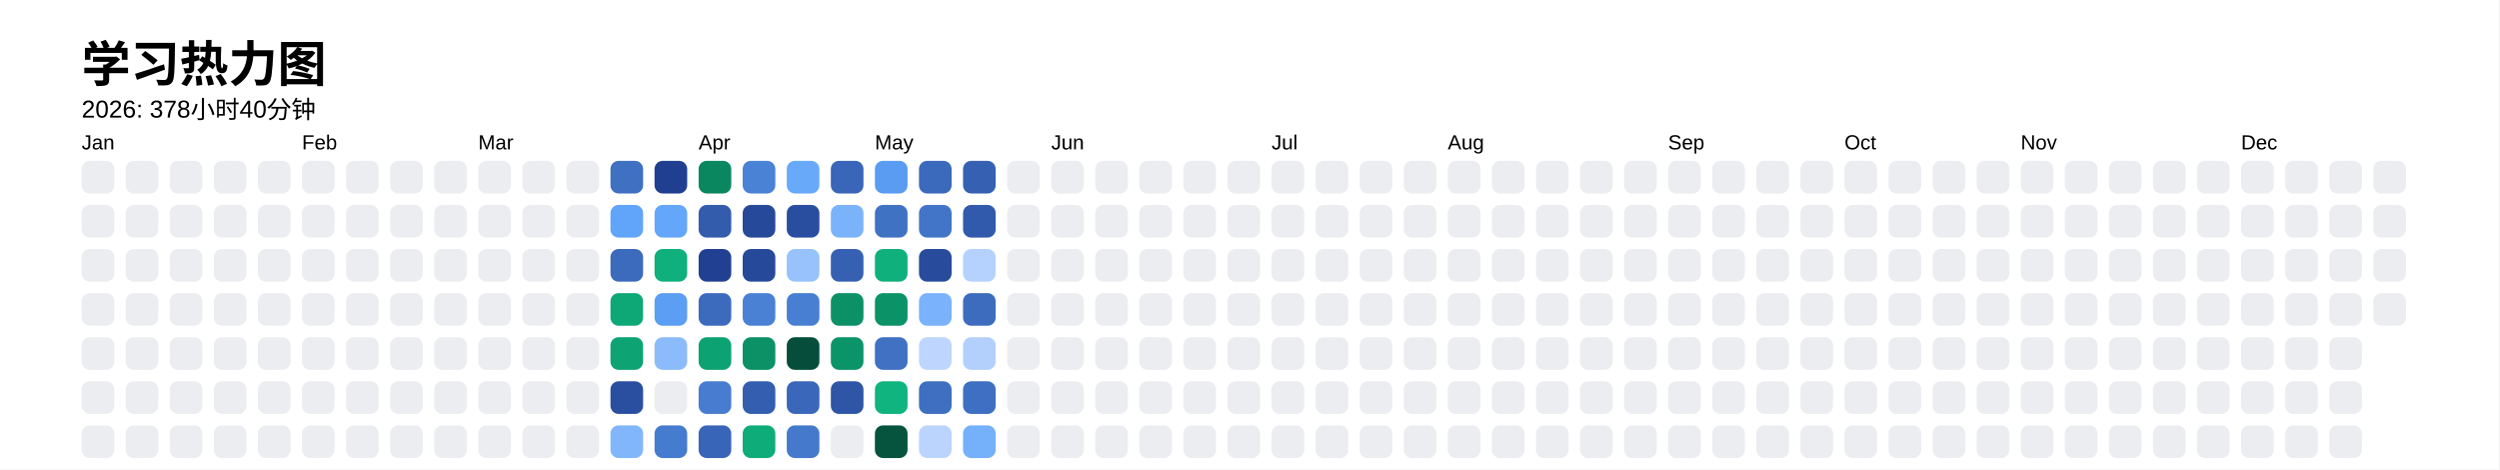
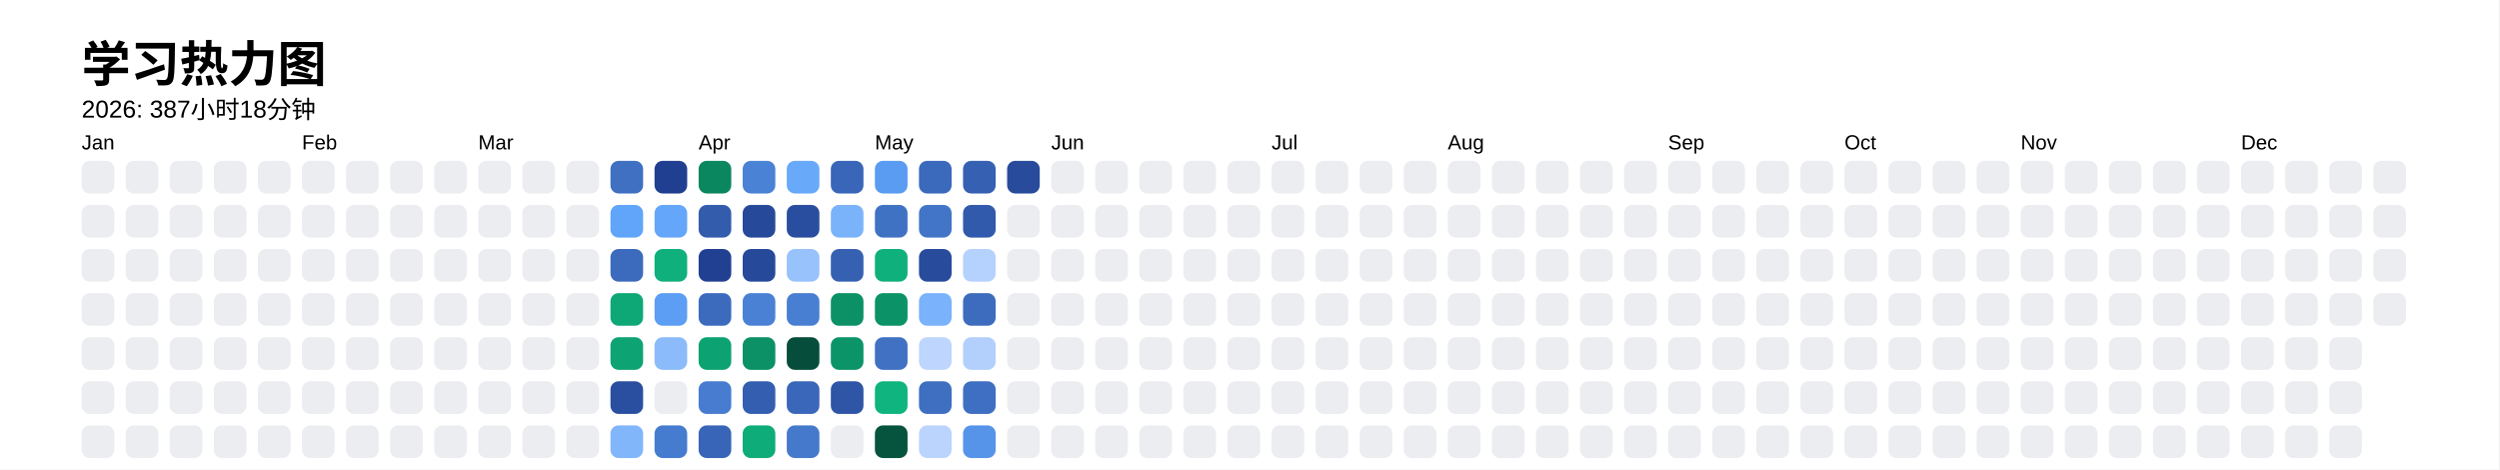
<svg xmlns="http://www.w3.org/2000/svg" style="background-color:white;" baseProfile="full" height="57.5mm" version="1.1" viewBox="0,0,306.2,57.5" width="306.2mm">
  <defs />
  <rect fill="#FFFFFF" height="57.5" width="306.2" x="0" y="0" />
  <text fill="#000000" style="font-size:6px; font-family:Arial; font-weight:bold;" x="10" y="10">学习热力图</text>
-   <text fill="#000000" style="font-size:3px; font-family:Arial;" x="10" y="14.4">2026: 378小时40分钟</text>
+   <text fill="#000000" style="font-size:3px; font-family:Arial;" x="10" y="14.4">2026: 387小时18分钟</text>
  <text fill="#000000" style="font-size:2.5px; font-family:Arial" x="10" y="18.3">Jan</text>
  <rect fill="#ebedf0" height="4" rx="1" ry="1" width="4" x="10" y="19.7" />
  <rect fill="#ebedf0" height="4" rx="1" ry="1" width="4" x="10" y="25.1" />
  <rect fill="#ebedf0" height="4" rx="1" ry="1" width="4" x="10" y="30.5" />
  <rect fill="#ebedf0" height="4" rx="1" ry="1" width="4" x="10" y="35.9" />
  <rect fill="#ebedf0" height="4" rx="1" ry="1" width="4" x="10" y="41.3" />
  <rect fill="#ebedf0" height="4" rx="1" ry="1" width="4" x="10" y="46.7" />
  <rect fill="#ebedf0" height="4" rx="1" ry="1" width="4" x="10" y="52.1" />
  <rect fill="#ebedf0" height="4" rx="1" ry="1" width="4" x="15.4" y="19.7" />
  <rect fill="#ebedf0" height="4" rx="1" ry="1" width="4" x="15.4" y="25.1" />
  <rect fill="#ebedf0" height="4" rx="1" ry="1" width="4" x="15.4" y="30.5" />
  <rect fill="#ebedf0" height="4" rx="1" ry="1" width="4" x="15.4" y="35.9" />
  <rect fill="#ebedf0" height="4" rx="1" ry="1" width="4" x="15.4" y="41.3" />
  <rect fill="#ebedf0" height="4" rx="1" ry="1" width="4" x="15.4" y="46.7" />
  <rect fill="#ebedf0" height="4" rx="1" ry="1" width="4" x="15.4" y="52.1" />
  <rect fill="#ebedf0" height="4" rx="1" ry="1" width="4" x="20.8" y="19.7" />
  <rect fill="#ebedf0" height="4" rx="1" ry="1" width="4" x="20.8" y="25.1" />
  <rect fill="#ebedf0" height="4" rx="1" ry="1" width="4" x="20.8" y="30.5" />
  <rect fill="#ebedf0" height="4" rx="1" ry="1" width="4" x="20.8" y="35.9" />
  <rect fill="#ebedf0" height="4" rx="1" ry="1" width="4" x="20.8" y="41.3" />
  <rect fill="#ebedf0" height="4" rx="1" ry="1" width="4" x="20.8" y="46.7" />
  <rect fill="#ebedf0" height="4" rx="1" ry="1" width="4" x="20.8" y="52.1" />
  <rect fill="#ebedf0" height="4" rx="1" ry="1" width="4" x="26.2" y="19.7" />
  <rect fill="#ebedf0" height="4" rx="1" ry="1" width="4" x="26.2" y="25.1" />
  <rect fill="#ebedf0" height="4" rx="1" ry="1" width="4" x="26.2" y="30.5" />
  <rect fill="#ebedf0" height="4" rx="1" ry="1" width="4" x="26.2" y="35.9" />
  <rect fill="#ebedf0" height="4" rx="1" ry="1" width="4" x="26.2" y="41.3" />
  <rect fill="#ebedf0" height="4" rx="1" ry="1" width="4" x="26.2" y="46.7" />
  <rect fill="#ebedf0" height="4" rx="1" ry="1" width="4" x="26.2" y="52.1" />
  <rect fill="#ebedf0" height="4" rx="1" ry="1" width="4" x="31.6" y="19.7" />
  <rect fill="#ebedf0" height="4" rx="1" ry="1" width="4" x="31.6" y="25.1" />
  <rect fill="#ebedf0" height="4" rx="1" ry="1" width="4" x="31.6" y="30.5" />
  <rect fill="#ebedf0" height="4" rx="1" ry="1" width="4" x="31.6" y="35.9" />
  <rect fill="#ebedf0" height="4" rx="1" ry="1" width="4" x="31.6" y="41.3" />
  <rect fill="#ebedf0" height="4" rx="1" ry="1" width="4" x="31.6" y="46.7" />
  <rect fill="#ebedf0" height="4" rx="1" ry="1" width="4" x="31.6" y="52.1" />
  <text fill="#000000" style="font-size:2.5px; font-family:Arial" x="37.0" y="18.3">Feb</text>
  <rect fill="#ebedf0" height="4" rx="1" ry="1" width="4" x="37.0" y="19.7" />
  <rect fill="#ebedf0" height="4" rx="1" ry="1" width="4" x="37.0" y="25.1" />
  <rect fill="#ebedf0" height="4" rx="1" ry="1" width="4" x="37.0" y="30.5" />
  <rect fill="#ebedf0" height="4" rx="1" ry="1" width="4" x="37.0" y="35.9" />
  <rect fill="#ebedf0" height="4" rx="1" ry="1" width="4" x="37.0" y="41.3" />
  <rect fill="#ebedf0" height="4" rx="1" ry="1" width="4" x="37.0" y="46.7" />
  <rect fill="#ebedf0" height="4" rx="1" ry="1" width="4" x="37.0" y="52.1" />
  <rect fill="#ebedf0" height="4" rx="1" ry="1" width="4" x="42.4" y="19.7" />
  <rect fill="#ebedf0" height="4" rx="1" ry="1" width="4" x="42.4" y="25.1" />
  <rect fill="#ebedf0" height="4" rx="1" ry="1" width="4" x="42.4" y="30.5" />
  <rect fill="#ebedf0" height="4" rx="1" ry="1" width="4" x="42.4" y="35.9" />
  <rect fill="#ebedf0" height="4" rx="1" ry="1" width="4" x="42.4" y="41.3" />
  <rect fill="#ebedf0" height="4" rx="1" ry="1" width="4" x="42.4" y="46.7" />
  <rect fill="#ebedf0" height="4" rx="1" ry="1" width="4" x="42.4" y="52.1" />
  <rect fill="#ebedf0" height="4" rx="1" ry="1" width="4" x="47.8" y="19.7" />
  <rect fill="#ebedf0" height="4" rx="1" ry="1" width="4" x="47.8" y="25.1" />
  <rect fill="#ebedf0" height="4" rx="1" ry="1" width="4" x="47.8" y="30.5" />
  <rect fill="#ebedf0" height="4" rx="1" ry="1" width="4" x="47.8" y="35.9" />
  <rect fill="#ebedf0" height="4" rx="1" ry="1" width="4" x="47.8" y="41.3" />
  <rect fill="#ebedf0" height="4" rx="1" ry="1" width="4" x="47.8" y="46.7" />
  <rect fill="#ebedf0" height="4" rx="1" ry="1" width="4" x="47.8" y="52.1" />
  <rect fill="#ebedf0" height="4" rx="1" ry="1" width="4" x="53.2" y="19.7" />
  <rect fill="#ebedf0" height="4" rx="1" ry="1" width="4" x="53.2" y="25.1" />
  <rect fill="#ebedf0" height="4" rx="1" ry="1" width="4" x="53.2" y="30.5" />
  <rect fill="#ebedf0" height="4" rx="1" ry="1" width="4" x="53.2" y="35.9" />
  <rect fill="#ebedf0" height="4" rx="1" ry="1" width="4" x="53.2" y="41.3" />
  <rect fill="#ebedf0" height="4" rx="1" ry="1" width="4" x="53.2" y="46.7" />
  <rect fill="#ebedf0" height="4" rx="1" ry="1" width="4" x="53.2" y="52.1" />
  <text fill="#000000" style="font-size:2.5px; font-family:Arial" x="58.6" y="18.3">Mar</text>
  <rect fill="#ebedf0" height="4" rx="1" ry="1" width="4" x="58.6" y="19.7" />
  <rect fill="#ebedf0" height="4" rx="1" ry="1" width="4" x="58.6" y="25.1" />
  <rect fill="#ebedf0" height="4" rx="1" ry="1" width="4" x="58.6" y="30.5" />
  <rect fill="#ebedf0" height="4" rx="1" ry="1" width="4" x="58.6" y="35.9" />
  <rect fill="#ebedf0" height="4" rx="1" ry="1" width="4" x="58.6" y="41.3" />
  <rect fill="#ebedf0" height="4" rx="1" ry="1" width="4" x="58.6" y="46.7" />
  <rect fill="#ebedf0" height="4" rx="1" ry="1" width="4" x="58.6" y="52.1" />
  <rect fill="#ebedf0" height="4" rx="1" ry="1" width="4" x="64" y="19.7" />
  <rect fill="#ebedf0" height="4" rx="1" ry="1" width="4" x="64" y="25.1" />
  <rect fill="#ebedf0" height="4" rx="1" ry="1" width="4" x="64" y="30.5" />
  <rect fill="#ebedf0" height="4" rx="1" ry="1" width="4" x="64" y="35.9" />
  <rect fill="#ebedf0" height="4" rx="1" ry="1" width="4" x="64" y="41.3" />
  <rect fill="#ebedf0" height="4" rx="1" ry="1" width="4" x="64" y="46.7" />
  <rect fill="#ebedf0" height="4" rx="1" ry="1" width="4" x="64" y="52.1" />
  <rect fill="#ebedf0" height="4" rx="1" ry="1" width="4" x="69.4" y="19.7" />
  <rect fill="#ebedf0" height="4" rx="1" ry="1" width="4" x="69.4" y="25.1" />
  <rect fill="#ebedf0" height="4" rx="1" ry="1" width="4" x="69.4" y="30.5" />
  <rect fill="#ebedf0" height="4" rx="1" ry="1" width="4" x="69.4" y="35.9" />
  <rect fill="#ebedf0" height="4" rx="1" ry="1" width="4" x="69.4" y="41.3" />
  <rect fill="#ebedf0" height="4" rx="1" ry="1" width="4" x="69.4" y="46.7" />
  <rect fill="#ebedf0" height="4" rx="1" ry="1" width="4" x="69.4" y="52.1" />
  <rect fill="#3f70c2" height="4" rx="1" ry="1" width="4" x="74.8" y="19.7" />
  <rect fill="#60a5fa" height="4" rx="1" ry="1" width="4" x="74.8" y="25.1" />
  <rect fill="#3c6bbd" height="4" rx="1" ry="1" width="4" x="74.8" y="30.5" />
  <rect fill="#0ea876" height="4" rx="1" ry="1" width="4" x="74.8" y="35.9" />
  <rect fill="#0ea373" height="4" rx="1" ry="1" width="4" x="74.8" y="41.3" />
  <rect fill="#2b4fa0" height="4" rx="1" ry="1" width="4" x="74.8" y="46.7" />
  <rect fill="#81b6fb" height="4" rx="1" ry="1" width="4" x="74.8" y="52.1" />
  <rect fill="#213f90" height="4" rx="1" ry="1" width="4" x="80.2" y="19.7" />
  <rect fill="#64a7fa" height="4" rx="1" ry="1" width="4" x="80.2" y="25.1" />
  <rect fill="#0fb07b" height="4" rx="1" ry="1" width="4" x="80.2" y="30.5" />
  <rect fill="#5c9ef3" height="4" rx="1" ry="1" width="4" x="80.2" y="35.9" />
  <rect fill="#8cbbfb" height="4" rx="1" ry="1" width="4" x="80.2" y="41.3" />
  <rect fill="#ebedf0" height="4" rx="1" ry="1" width="4" x="80.2" y="46.7" />
  <rect fill="#467ccf" height="4" rx="1" ry="1" width="4" x="80.2" y="52.1" />
  <text fill="#000000" style="font-size:2.5px; font-family:Arial" x="85.6" y="18.3">Apr</text>
  <rect fill="#0b8760" height="4" rx="1" ry="1" width="4" x="85.6" y="19.7" />
  <rect fill="#335cad" height="4" rx="1" ry="1" width="4" x="85.6" y="25.1" />
  <rect fill="#224091" height="4" rx="1" ry="1" width="4" x="85.6" y="30.5" />
  <rect fill="#3c6bbe" height="4" rx="1" ry="1" width="4" x="85.6" y="35.9" />
  <rect fill="#0da272" height="4" rx="1" ry="1" width="4" x="85.6" y="41.3" />
  <rect fill="#477cd0" height="4" rx="1" ry="1" width="4" x="85.6" y="46.7" />
  <rect fill="#3865b7" height="4" rx="1" ry="1" width="4" x="85.6" y="52.1" />
  <rect fill="#4a82d5" height="4" rx="1" ry="1" width="4" x="91" y="19.7" />
  <rect fill="#274999" height="4" rx="1" ry="1" width="4" x="91" y="25.1" />
  <rect fill="#27499a" height="4" rx="1" ry="1" width="4" x="91" y="30.5" />
  <rect fill="#4a81d5" height="4" rx="1" ry="1" width="4" x="91" y="35.9" />
  <rect fill="#0c9167" height="4" rx="1" ry="1" width="4" x="91" y="41.3" />
  <rect fill="#345fb0" height="4" rx="1" ry="1" width="4" x="91" y="46.7" />
  <rect fill="#0eac79" height="4" rx="1" ry="1" width="4" x="91" y="52.1" />
  <rect fill="#68a9fa" height="4" rx="1" ry="1" width="4" x="96.4" y="19.7" />
  <rect fill="#2a4e9f" height="4" rx="1" ry="1" width="4" x="96.4" y="25.1" />
  <rect fill="#98c2fc" height="4" rx="1" ry="1" width="4" x="96.4" y="30.5" />
  <rect fill="#487fd2" height="4" rx="1" ry="1" width="4" x="96.4" y="35.9" />
  <rect fill="#064e3b" height="4" rx="1" ry="1" width="4" x="96.4" y="41.3" />
  <rect fill="#3a67ba" height="4" rx="1" ry="1" width="4" x="96.4" y="46.7" />
  <rect fill="#4579cc" height="4" rx="1" ry="1" width="4" x="96.4" y="52.1" />
  <rect fill="#3966b8" height="4" rx="1" ry="1" width="4" x="101.8" y="19.7" />
  <rect fill="#7bb3fb" height="4" rx="1" ry="1" width="4" x="101.8" y="25.1" />
  <rect fill="#3661b3" height="4" rx="1" ry="1" width="4" x="101.8" y="30.5" />
  <rect fill="#0c9167" height="4" rx="1" ry="1" width="4" x="101.8" y="35.9" />
  <rect fill="#0c9469" height="4" rx="1" ry="1" width="4" x="101.8" y="41.3" />
  <rect fill="#2e55a6" height="4" rx="1" ry="1" width="4" x="101.8" y="46.7" />
  <rect fill="#ebedf0" height="4" rx="1" ry="1" width="4" x="101.8" y="52.1" />
  <text fill="#000000" style="font-size:2.5px; font-family:Arial" x="107.2" y="18.3">May</text>
  <rect fill="#5a9cf1" height="4" rx="1" ry="1" width="4" x="107.2" y="19.7" />
  <rect fill="#4072c4" height="4" rx="1" ry="1" width="4" x="107.2" y="25.1" />
  <rect fill="#0fb07b" height="4" rx="1" ry="1" width="4" x="107.2" y="30.5" />
  <rect fill="#0c9267" height="4" rx="1" ry="1" width="4" x="107.2" y="35.9" />
  <rect fill="#4071c3" height="4" rx="1" ry="1" width="4" x="107.2" y="41.3" />
  <rect fill="#0fb47e" height="4" rx="1" ry="1" width="4" x="107.2" y="46.7" />
  <rect fill="#06533e" height="4" rx="1" ry="1" width="4" x="107.2" y="52.1" />
  <rect fill="#3b6abc" height="4" rx="1" ry="1" width="4" x="112.6" y="19.7" />
  <rect fill="#4275c8" height="4" rx="1" ry="1" width="4" x="112.6" y="25.1" />
  <rect fill="#284b9c" height="4" rx="1" ry="1" width="4" x="112.6" y="30.5" />
  <rect fill="#7ab2fb" height="4" rx="1" ry="1" width="4" x="112.6" y="35.9" />
  <rect fill="#bed5fd" height="4" rx="1" ry="1" width="4" x="112.6" y="41.3" />
  <rect fill="#3e6fc1" height="4" rx="1" ry="1" width="4" x="112.6" y="46.7" />
  <rect fill="#bbd4fd" height="4" rx="1" ry="1" width="4" x="112.6" y="52.1" />
  <rect fill="#3661b3" height="4" rx="1" ry="1" width="4" x="118" y="19.7" />
  <rect fill="#325aac" height="4" rx="1" ry="1" width="4" x="118" y="25.1" />
  <rect fill="#b5d1fd" height="4" rx="1" ry="1" width="4" x="118" y="30.5" />
  <rect fill="#3d6cbe" height="4" rx="1" ry="1" width="4" x="118" y="35.9" />
  <rect fill="#b3d0fd" height="4" rx="1" ry="1" width="4" x="118" y="41.3" />
  <rect fill="#3f6fc2" height="4" rx="1" ry="1" width="4" x="118" y="46.7" />
-   <rect fill="#75b0fa" height="4" rx="1" ry="1" width="4" x="118" y="52.1" />
-   <rect fill="#ebedf0" height="4" rx="1" ry="1" width="4" x="123.4" y="19.7" />
+   <rect fill="#5694e9" height="4" rx="1" ry="1" width="4" x="118" y="52.1" />
+   <rect fill="#284b9c" height="4" rx="1" ry="1" width="4" x="123.4" y="19.7" />
  <rect fill="#ebedf0" height="4" rx="1" ry="1" width="4" x="123.4" y="25.1" />
  <rect fill="#ebedf0" height="4" rx="1" ry="1" width="4" x="123.4" y="30.5" />
  <rect fill="#ebedf0" height="4" rx="1" ry="1" width="4" x="123.4" y="35.9" />
  <rect fill="#ebedf0" height="4" rx="1" ry="1" width="4" x="123.4" y="41.3" />
  <rect fill="#ebedf0" height="4" rx="1" ry="1" width="4" x="123.4" y="46.7" />
  <rect fill="#ebedf0" height="4" rx="1" ry="1" width="4" x="123.4" y="52.1" />
  <text fill="#000000" style="font-size:2.5px; font-family:Arial" x="128.8" y="18.3">Jun</text>
  <rect fill="#ebedf0" height="4" rx="1" ry="1" width="4" x="128.8" y="19.7" />
  <rect fill="#ebedf0" height="4" rx="1" ry="1" width="4" x="128.8" y="25.1" />
  <rect fill="#ebedf0" height="4" rx="1" ry="1" width="4" x="128.8" y="30.5" />
  <rect fill="#ebedf0" height="4" rx="1" ry="1" width="4" x="128.8" y="35.9" />
  <rect fill="#ebedf0" height="4" rx="1" ry="1" width="4" x="128.8" y="41.3" />
  <rect fill="#ebedf0" height="4" rx="1" ry="1" width="4" x="128.8" y="46.7" />
  <rect fill="#ebedf0" height="4" rx="1" ry="1" width="4" x="128.8" y="52.1" />
  <rect fill="#ebedf0" height="4" rx="1" ry="1" width="4" x="134.2" y="19.7" />
  <rect fill="#ebedf0" height="4" rx="1" ry="1" width="4" x="134.2" y="25.1" />
  <rect fill="#ebedf0" height="4" rx="1" ry="1" width="4" x="134.2" y="30.5" />
  <rect fill="#ebedf0" height="4" rx="1" ry="1" width="4" x="134.2" y="35.9" />
  <rect fill="#ebedf0" height="4" rx="1" ry="1" width="4" x="134.2" y="41.3" />
  <rect fill="#ebedf0" height="4" rx="1" ry="1" width="4" x="134.2" y="46.7" />
  <rect fill="#ebedf0" height="4" rx="1" ry="1" width="4" x="134.2" y="52.1" />
  <rect fill="#ebedf0" height="4" rx="1" ry="1" width="4" x="139.6" y="19.7" />
  <rect fill="#ebedf0" height="4" rx="1" ry="1" width="4" x="139.6" y="25.1" />
  <rect fill="#ebedf0" height="4" rx="1" ry="1" width="4" x="139.6" y="30.5" />
  <rect fill="#ebedf0" height="4" rx="1" ry="1" width="4" x="139.6" y="35.9" />
  <rect fill="#ebedf0" height="4" rx="1" ry="1" width="4" x="139.6" y="41.3" />
  <rect fill="#ebedf0" height="4" rx="1" ry="1" width="4" x="139.6" y="46.7" />
  <rect fill="#ebedf0" height="4" rx="1" ry="1" width="4" x="139.6" y="52.1" />
  <rect fill="#ebedf0" height="4" rx="1" ry="1" width="4" x="145" y="19.7" />
  <rect fill="#ebedf0" height="4" rx="1" ry="1" width="4" x="145" y="25.1" />
  <rect fill="#ebedf0" height="4" rx="1" ry="1" width="4" x="145" y="30.5" />
  <rect fill="#ebedf0" height="4" rx="1" ry="1" width="4" x="145" y="35.9" />
  <rect fill="#ebedf0" height="4" rx="1" ry="1" width="4" x="145" y="41.3" />
  <rect fill="#ebedf0" height="4" rx="1" ry="1" width="4" x="145" y="46.7" />
  <rect fill="#ebedf0" height="4" rx="1" ry="1" width="4" x="145" y="52.1" />
  <rect fill="#ebedf0" height="4" rx="1" ry="1" width="4" x="150.4" y="19.7" />
  <rect fill="#ebedf0" height="4" rx="1" ry="1" width="4" x="150.4" y="25.1" />
  <rect fill="#ebedf0" height="4" rx="1" ry="1" width="4" x="150.4" y="30.5" />
  <rect fill="#ebedf0" height="4" rx="1" ry="1" width="4" x="150.4" y="35.9" />
  <rect fill="#ebedf0" height="4" rx="1" ry="1" width="4" x="150.4" y="41.3" />
  <rect fill="#ebedf0" height="4" rx="1" ry="1" width="4" x="150.4" y="46.7" />
  <rect fill="#ebedf0" height="4" rx="1" ry="1" width="4" x="150.4" y="52.1" />
  <text fill="#000000" style="font-size:2.5px; font-family:Arial" x="155.8" y="18.3">Jul</text>
  <rect fill="#ebedf0" height="4" rx="1" ry="1" width="4" x="155.8" y="19.7" />
  <rect fill="#ebedf0" height="4" rx="1" ry="1" width="4" x="155.8" y="25.1" />
  <rect fill="#ebedf0" height="4" rx="1" ry="1" width="4" x="155.8" y="30.5" />
  <rect fill="#ebedf0" height="4" rx="1" ry="1" width="4" x="155.8" y="35.9" />
  <rect fill="#ebedf0" height="4" rx="1" ry="1" width="4" x="155.8" y="41.3" />
  <rect fill="#ebedf0" height="4" rx="1" ry="1" width="4" x="155.8" y="46.7" />
  <rect fill="#ebedf0" height="4" rx="1" ry="1" width="4" x="155.8" y="52.1" />
  <rect fill="#ebedf0" height="4" rx="1" ry="1" width="4" x="161.2" y="19.7" />
  <rect fill="#ebedf0" height="4" rx="1" ry="1" width="4" x="161.2" y="25.1" />
  <rect fill="#ebedf0" height="4" rx="1" ry="1" width="4" x="161.2" y="30.5" />
  <rect fill="#ebedf0" height="4" rx="1" ry="1" width="4" x="161.2" y="35.9" />
  <rect fill="#ebedf0" height="4" rx="1" ry="1" width="4" x="161.2" y="41.3" />
  <rect fill="#ebedf0" height="4" rx="1" ry="1" width="4" x="161.2" y="46.7" />
  <rect fill="#ebedf0" height="4" rx="1" ry="1" width="4" x="161.2" y="52.1" />
  <rect fill="#ebedf0" height="4" rx="1" ry="1" width="4" x="166.6" y="19.7" />
  <rect fill="#ebedf0" height="4" rx="1" ry="1" width="4" x="166.6" y="25.1" />
  <rect fill="#ebedf0" height="4" rx="1" ry="1" width="4" x="166.6" y="30.5" />
  <rect fill="#ebedf0" height="4" rx="1" ry="1" width="4" x="166.6" y="35.9" />
  <rect fill="#ebedf0" height="4" rx="1" ry="1" width="4" x="166.6" y="41.3" />
  <rect fill="#ebedf0" height="4" rx="1" ry="1" width="4" x="166.6" y="46.7" />
  <rect fill="#ebedf0" height="4" rx="1" ry="1" width="4" x="166.6" y="52.1" />
  <rect fill="#ebedf0" height="4" rx="1" ry="1" width="4" x="172" y="19.7" />
  <rect fill="#ebedf0" height="4" rx="1" ry="1" width="4" x="172" y="25.1" />
  <rect fill="#ebedf0" height="4" rx="1" ry="1" width="4" x="172" y="30.5" />
  <rect fill="#ebedf0" height="4" rx="1" ry="1" width="4" x="172" y="35.9" />
  <rect fill="#ebedf0" height="4" rx="1" ry="1" width="4" x="172" y="41.3" />
  <rect fill="#ebedf0" height="4" rx="1" ry="1" width="4" x="172" y="46.7" />
  <rect fill="#ebedf0" height="4" rx="1" ry="1" width="4" x="172" y="52.1" />
  <text fill="#000000" style="font-size:2.5px; font-family:Arial" x="177.4" y="18.3">Aug</text>
  <rect fill="#ebedf0" height="4" rx="1" ry="1" width="4" x="177.4" y="19.7" />
  <rect fill="#ebedf0" height="4" rx="1" ry="1" width="4" x="177.4" y="25.1" />
  <rect fill="#ebedf0" height="4" rx="1" ry="1" width="4" x="177.4" y="30.5" />
  <rect fill="#ebedf0" height="4" rx="1" ry="1" width="4" x="177.4" y="35.9" />
  <rect fill="#ebedf0" height="4" rx="1" ry="1" width="4" x="177.4" y="41.3" />
  <rect fill="#ebedf0" height="4" rx="1" ry="1" width="4" x="177.4" y="46.7" />
  <rect fill="#ebedf0" height="4" rx="1" ry="1" width="4" x="177.4" y="52.1" />
  <rect fill="#ebedf0" height="4" rx="1" ry="1" width="4" x="182.8" y="19.7" />
  <rect fill="#ebedf0" height="4" rx="1" ry="1" width="4" x="182.8" y="25.1" />
  <rect fill="#ebedf0" height="4" rx="1" ry="1" width="4" x="182.8" y="30.5" />
  <rect fill="#ebedf0" height="4" rx="1" ry="1" width="4" x="182.8" y="35.9" />
  <rect fill="#ebedf0" height="4" rx="1" ry="1" width="4" x="182.8" y="41.3" />
  <rect fill="#ebedf0" height="4" rx="1" ry="1" width="4" x="182.8" y="46.7" />
  <rect fill="#ebedf0" height="4" rx="1" ry="1" width="4" x="182.8" y="52.1" />
  <rect fill="#ebedf0" height="4" rx="1" ry="1" width="4" x="188.2" y="19.7" />
  <rect fill="#ebedf0" height="4" rx="1" ry="1" width="4" x="188.2" y="25.1" />
  <rect fill="#ebedf0" height="4" rx="1" ry="1" width="4" x="188.2" y="30.5" />
  <rect fill="#ebedf0" height="4" rx="1" ry="1" width="4" x="188.2" y="35.9" />
  <rect fill="#ebedf0" height="4" rx="1" ry="1" width="4" x="188.2" y="41.3" />
  <rect fill="#ebedf0" height="4" rx="1" ry="1" width="4" x="188.2" y="46.7" />
  <rect fill="#ebedf0" height="4" rx="1" ry="1" width="4" x="188.2" y="52.1" />
  <rect fill="#ebedf0" height="4" rx="1" ry="1" width="4" x="193.6" y="19.7" />
  <rect fill="#ebedf0" height="4" rx="1" ry="1" width="4" x="193.6" y="25.1" />
  <rect fill="#ebedf0" height="4" rx="1" ry="1" width="4" x="193.6" y="30.5" />
  <rect fill="#ebedf0" height="4" rx="1" ry="1" width="4" x="193.6" y="35.9" />
  <rect fill="#ebedf0" height="4" rx="1" ry="1" width="4" x="193.6" y="41.3" />
  <rect fill="#ebedf0" height="4" rx="1" ry="1" width="4" x="193.6" y="46.7" />
  <rect fill="#ebedf0" height="4" rx="1" ry="1" width="4" x="193.6" y="52.1" />
  <rect fill="#ebedf0" height="4" rx="1" ry="1" width="4" x="199" y="19.7" />
  <rect fill="#ebedf0" height="4" rx="1" ry="1" width="4" x="199" y="25.1" />
  <rect fill="#ebedf0" height="4" rx="1" ry="1" width="4" x="199" y="30.5" />
  <rect fill="#ebedf0" height="4" rx="1" ry="1" width="4" x="199" y="35.9" />
  <rect fill="#ebedf0" height="4" rx="1" ry="1" width="4" x="199" y="41.3" />
  <rect fill="#ebedf0" height="4" rx="1" ry="1" width="4" x="199" y="46.7" />
  <rect fill="#ebedf0" height="4" rx="1" ry="1" width="4" x="199" y="52.1" />
  <text fill="#000000" style="font-size:2.5px; font-family:Arial" x="204.4" y="18.3">Sep</text>
  <rect fill="#ebedf0" height="4" rx="1" ry="1" width="4" x="204.4" y="19.7" />
  <rect fill="#ebedf0" height="4" rx="1" ry="1" width="4" x="204.4" y="25.1" />
  <rect fill="#ebedf0" height="4" rx="1" ry="1" width="4" x="204.4" y="30.5" />
  <rect fill="#ebedf0" height="4" rx="1" ry="1" width="4" x="204.4" y="35.9" />
  <rect fill="#ebedf0" height="4" rx="1" ry="1" width="4" x="204.4" y="41.3" />
  <rect fill="#ebedf0" height="4" rx="1" ry="1" width="4" x="204.4" y="46.7" />
  <rect fill="#ebedf0" height="4" rx="1" ry="1" width="4" x="204.4" y="52.1" />
  <rect fill="#ebedf0" height="4" rx="1" ry="1" width="4" x="209.8" y="19.7" />
  <rect fill="#ebedf0" height="4" rx="1" ry="1" width="4" x="209.8" y="25.1" />
  <rect fill="#ebedf0" height="4" rx="1" ry="1" width="4" x="209.8" y="30.5" />
  <rect fill="#ebedf0" height="4" rx="1" ry="1" width="4" x="209.8" y="35.9" />
  <rect fill="#ebedf0" height="4" rx="1" ry="1" width="4" x="209.8" y="41.3" />
  <rect fill="#ebedf0" height="4" rx="1" ry="1" width="4" x="209.8" y="46.7" />
  <rect fill="#ebedf0" height="4" rx="1" ry="1" width="4" x="209.8" y="52.1" />
  <rect fill="#ebedf0" height="4" rx="1" ry="1" width="4" x="215.2" y="19.7" />
  <rect fill="#ebedf0" height="4" rx="1" ry="1" width="4" x="215.2" y="25.1" />
  <rect fill="#ebedf0" height="4" rx="1" ry="1" width="4" x="215.2" y="30.5" />
  <rect fill="#ebedf0" height="4" rx="1" ry="1" width="4" x="215.2" y="35.9" />
  <rect fill="#ebedf0" height="4" rx="1" ry="1" width="4" x="215.2" y="41.3" />
  <rect fill="#ebedf0" height="4" rx="1" ry="1" width="4" x="215.2" y="46.7" />
  <rect fill="#ebedf0" height="4" rx="1" ry="1" width="4" x="215.2" y="52.1" />
  <rect fill="#ebedf0" height="4" rx="1" ry="1" width="4" x="220.6" y="19.7" />
  <rect fill="#ebedf0" height="4" rx="1" ry="1" width="4" x="220.6" y="25.1" />
  <rect fill="#ebedf0" height="4" rx="1" ry="1" width="4" x="220.6" y="30.5" />
  <rect fill="#ebedf0" height="4" rx="1" ry="1" width="4" x="220.6" y="35.9" />
  <rect fill="#ebedf0" height="4" rx="1" ry="1" width="4" x="220.6" y="41.3" />
  <rect fill="#ebedf0" height="4" rx="1" ry="1" width="4" x="220.6" y="46.7" />
  <rect fill="#ebedf0" height="4" rx="1" ry="1" width="4" x="220.6" y="52.1" />
  <text fill="#000000" style="font-size:2.5px; font-family:Arial" x="226" y="18.3">Oct</text>
  <rect fill="#ebedf0" height="4" rx="1" ry="1" width="4" x="226" y="19.7" />
  <rect fill="#ebedf0" height="4" rx="1" ry="1" width="4" x="226" y="25.1" />
  <rect fill="#ebedf0" height="4" rx="1" ry="1" width="4" x="226" y="30.5" />
  <rect fill="#ebedf0" height="4" rx="1" ry="1" width="4" x="226" y="35.9" />
  <rect fill="#ebedf0" height="4" rx="1" ry="1" width="4" x="226" y="41.3" />
  <rect fill="#ebedf0" height="4" rx="1" ry="1" width="4" x="226" y="46.7" />
  <rect fill="#ebedf0" height="4" rx="1" ry="1" width="4" x="226" y="52.1" />
  <rect fill="#ebedf0" height="4" rx="1" ry="1" width="4" x="231.4" y="19.7" />
  <rect fill="#ebedf0" height="4" rx="1" ry="1" width="4" x="231.4" y="25.1" />
  <rect fill="#ebedf0" height="4" rx="1" ry="1" width="4" x="231.4" y="30.5" />
  <rect fill="#ebedf0" height="4" rx="1" ry="1" width="4" x="231.4" y="35.9" />
  <rect fill="#ebedf0" height="4" rx="1" ry="1" width="4" x="231.4" y="41.3" />
  <rect fill="#ebedf0" height="4" rx="1" ry="1" width="4" x="231.4" y="46.7" />
  <rect fill="#ebedf0" height="4" rx="1" ry="1" width="4" x="231.4" y="52.1" />
  <rect fill="#ebedf0" height="4" rx="1" ry="1" width="4" x="236.8" y="19.7" />
  <rect fill="#ebedf0" height="4" rx="1" ry="1" width="4" x="236.8" y="25.1" />
  <rect fill="#ebedf0" height="4" rx="1" ry="1" width="4" x="236.8" y="30.5" />
  <rect fill="#ebedf0" height="4" rx="1" ry="1" width="4" x="236.8" y="35.9" />
  <rect fill="#ebedf0" height="4" rx="1" ry="1" width="4" x="236.8" y="41.3" />
  <rect fill="#ebedf0" height="4" rx="1" ry="1" width="4" x="236.8" y="46.7" />
  <rect fill="#ebedf0" height="4" rx="1" ry="1" width="4" x="236.8" y="52.1" />
  <rect fill="#ebedf0" height="4" rx="1" ry="1" width="4" x="242.2" y="19.7" />
  <rect fill="#ebedf0" height="4" rx="1" ry="1" width="4" x="242.2" y="25.1" />
  <rect fill="#ebedf0" height="4" rx="1" ry="1" width="4" x="242.2" y="30.5" />
  <rect fill="#ebedf0" height="4" rx="1" ry="1" width="4" x="242.2" y="35.9" />
  <rect fill="#ebedf0" height="4" rx="1" ry="1" width="4" x="242.2" y="41.3" />
  <rect fill="#ebedf0" height="4" rx="1" ry="1" width="4" x="242.2" y="46.7" />
  <rect fill="#ebedf0" height="4" rx="1" ry="1" width="4" x="242.2" y="52.1" />
  <text fill="#000000" style="font-size:2.5px; font-family:Arial" x="247.6" y="18.3">Nov</text>
  <rect fill="#ebedf0" height="4" rx="1" ry="1" width="4" x="247.6" y="19.7" />
  <rect fill="#ebedf0" height="4" rx="1" ry="1" width="4" x="247.6" y="25.1" />
  <rect fill="#ebedf0" height="4" rx="1" ry="1" width="4" x="247.6" y="30.5" />
  <rect fill="#ebedf0" height="4" rx="1" ry="1" width="4" x="247.6" y="35.9" />
  <rect fill="#ebedf0" height="4" rx="1" ry="1" width="4" x="247.6" y="41.3" />
  <rect fill="#ebedf0" height="4" rx="1" ry="1" width="4" x="247.6" y="46.7" />
  <rect fill="#ebedf0" height="4" rx="1" ry="1" width="4" x="247.6" y="52.1" />
  <rect fill="#ebedf0" height="4" rx="1" ry="1" width="4" x="253" y="19.7" />
  <rect fill="#ebedf0" height="4" rx="1" ry="1" width="4" x="253" y="25.1" />
  <rect fill="#ebedf0" height="4" rx="1" ry="1" width="4" x="253" y="30.5" />
  <rect fill="#ebedf0" height="4" rx="1" ry="1" width="4" x="253" y="35.9" />
  <rect fill="#ebedf0" height="4" rx="1" ry="1" width="4" x="253" y="41.3" />
  <rect fill="#ebedf0" height="4" rx="1" ry="1" width="4" x="253" y="46.7" />
  <rect fill="#ebedf0" height="4" rx="1" ry="1" width="4" x="253" y="52.1" />
  <rect fill="#ebedf0" height="4" rx="1" ry="1" width="4" x="258.4" y="19.7" />
  <rect fill="#ebedf0" height="4" rx="1" ry="1" width="4" x="258.4" y="25.1" />
  <rect fill="#ebedf0" height="4" rx="1" ry="1" width="4" x="258.4" y="30.5" />
  <rect fill="#ebedf0" height="4" rx="1" ry="1" width="4" x="258.4" y="35.9" />
  <rect fill="#ebedf0" height="4" rx="1" ry="1" width="4" x="258.4" y="41.3" />
  <rect fill="#ebedf0" height="4" rx="1" ry="1" width="4" x="258.4" y="46.7" />
  <rect fill="#ebedf0" height="4" rx="1" ry="1" width="4" x="258.4" y="52.1" />
  <rect fill="#ebedf0" height="4" rx="1" ry="1" width="4" x="263.8" y="19.7" />
  <rect fill="#ebedf0" height="4" rx="1" ry="1" width="4" x="263.8" y="25.1" />
  <rect fill="#ebedf0" height="4" rx="1" ry="1" width="4" x="263.8" y="30.5" />
  <rect fill="#ebedf0" height="4" rx="1" ry="1" width="4" x="263.8" y="35.9" />
  <rect fill="#ebedf0" height="4" rx="1" ry="1" width="4" x="263.8" y="41.3" />
  <rect fill="#ebedf0" height="4" rx="1" ry="1" width="4" x="263.8" y="46.7" />
  <rect fill="#ebedf0" height="4" rx="1" ry="1" width="4" x="263.8" y="52.1" />
  <rect fill="#ebedf0" height="4" rx="1" ry="1" width="4" x="269.2" y="19.7" />
  <rect fill="#ebedf0" height="4" rx="1" ry="1" width="4" x="269.2" y="25.1" />
  <rect fill="#ebedf0" height="4" rx="1" ry="1" width="4" x="269.2" y="30.5" />
  <rect fill="#ebedf0" height="4" rx="1" ry="1" width="4" x="269.2" y="35.9" />
  <rect fill="#ebedf0" height="4" rx="1" ry="1" width="4" x="269.2" y="41.3" />
  <rect fill="#ebedf0" height="4" rx="1" ry="1" width="4" x="269.2" y="46.7" />
  <rect fill="#ebedf0" height="4" rx="1" ry="1" width="4" x="269.2" y="52.1" />
  <text fill="#000000" style="font-size:2.5px; font-family:Arial" x="274.6" y="18.3">Dec</text>
  <rect fill="#ebedf0" height="4" rx="1" ry="1" width="4" x="274.6" y="19.7" />
  <rect fill="#ebedf0" height="4" rx="1" ry="1" width="4" x="274.6" y="25.1" />
  <rect fill="#ebedf0" height="4" rx="1" ry="1" width="4" x="274.6" y="30.5" />
  <rect fill="#ebedf0" height="4" rx="1" ry="1" width="4" x="274.6" y="35.9" />
  <rect fill="#ebedf0" height="4" rx="1" ry="1" width="4" x="274.6" y="41.3" />
  <rect fill="#ebedf0" height="4" rx="1" ry="1" width="4" x="274.6" y="46.7" />
  <rect fill="#ebedf0" height="4" rx="1" ry="1" width="4" x="274.6" y="52.1" />
  <rect fill="#ebedf0" height="4" rx="1" ry="1" width="4" x="280" y="19.7" />
  <rect fill="#ebedf0" height="4" rx="1" ry="1" width="4" x="280" y="25.1" />
  <rect fill="#ebedf0" height="4" rx="1" ry="1" width="4" x="280" y="30.5" />
  <rect fill="#ebedf0" height="4" rx="1" ry="1" width="4" x="280" y="35.9" />
  <rect fill="#ebedf0" height="4" rx="1" ry="1" width="4" x="280" y="41.3" />
  <rect fill="#ebedf0" height="4" rx="1" ry="1" width="4" x="280" y="46.7" />
  <rect fill="#ebedf0" height="4" rx="1" ry="1" width="4" x="280" y="52.1" />
  <rect fill="#ebedf0" height="4" rx="1" ry="1" width="4" x="285.4" y="19.7" />
  <rect fill="#ebedf0" height="4" rx="1" ry="1" width="4" x="285.4" y="25.1" />
  <rect fill="#ebedf0" height="4" rx="1" ry="1" width="4" x="285.4" y="30.5" />
  <rect fill="#ebedf0" height="4" rx="1" ry="1" width="4" x="285.4" y="35.9" />
  <rect fill="#ebedf0" height="4" rx="1" ry="1" width="4" x="285.4" y="41.3" />
  <rect fill="#ebedf0" height="4" rx="1" ry="1" width="4" x="285.4" y="46.7" />
  <rect fill="#ebedf0" height="4" rx="1" ry="1" width="4" x="285.4" y="52.1" />
  <rect fill="#ebedf0" height="4" rx="1" ry="1" width="4" x="290.8" y="19.7" />
  <rect fill="#ebedf0" height="4" rx="1" ry="1" width="4" x="290.8" y="25.1" />
  <rect fill="#ebedf0" height="4" rx="1" ry="1" width="4" x="290.8" y="30.5" />
  <rect fill="#ebedf0" height="4" rx="1" ry="1" width="4" x="290.8" y="35.9" />
</svg>
